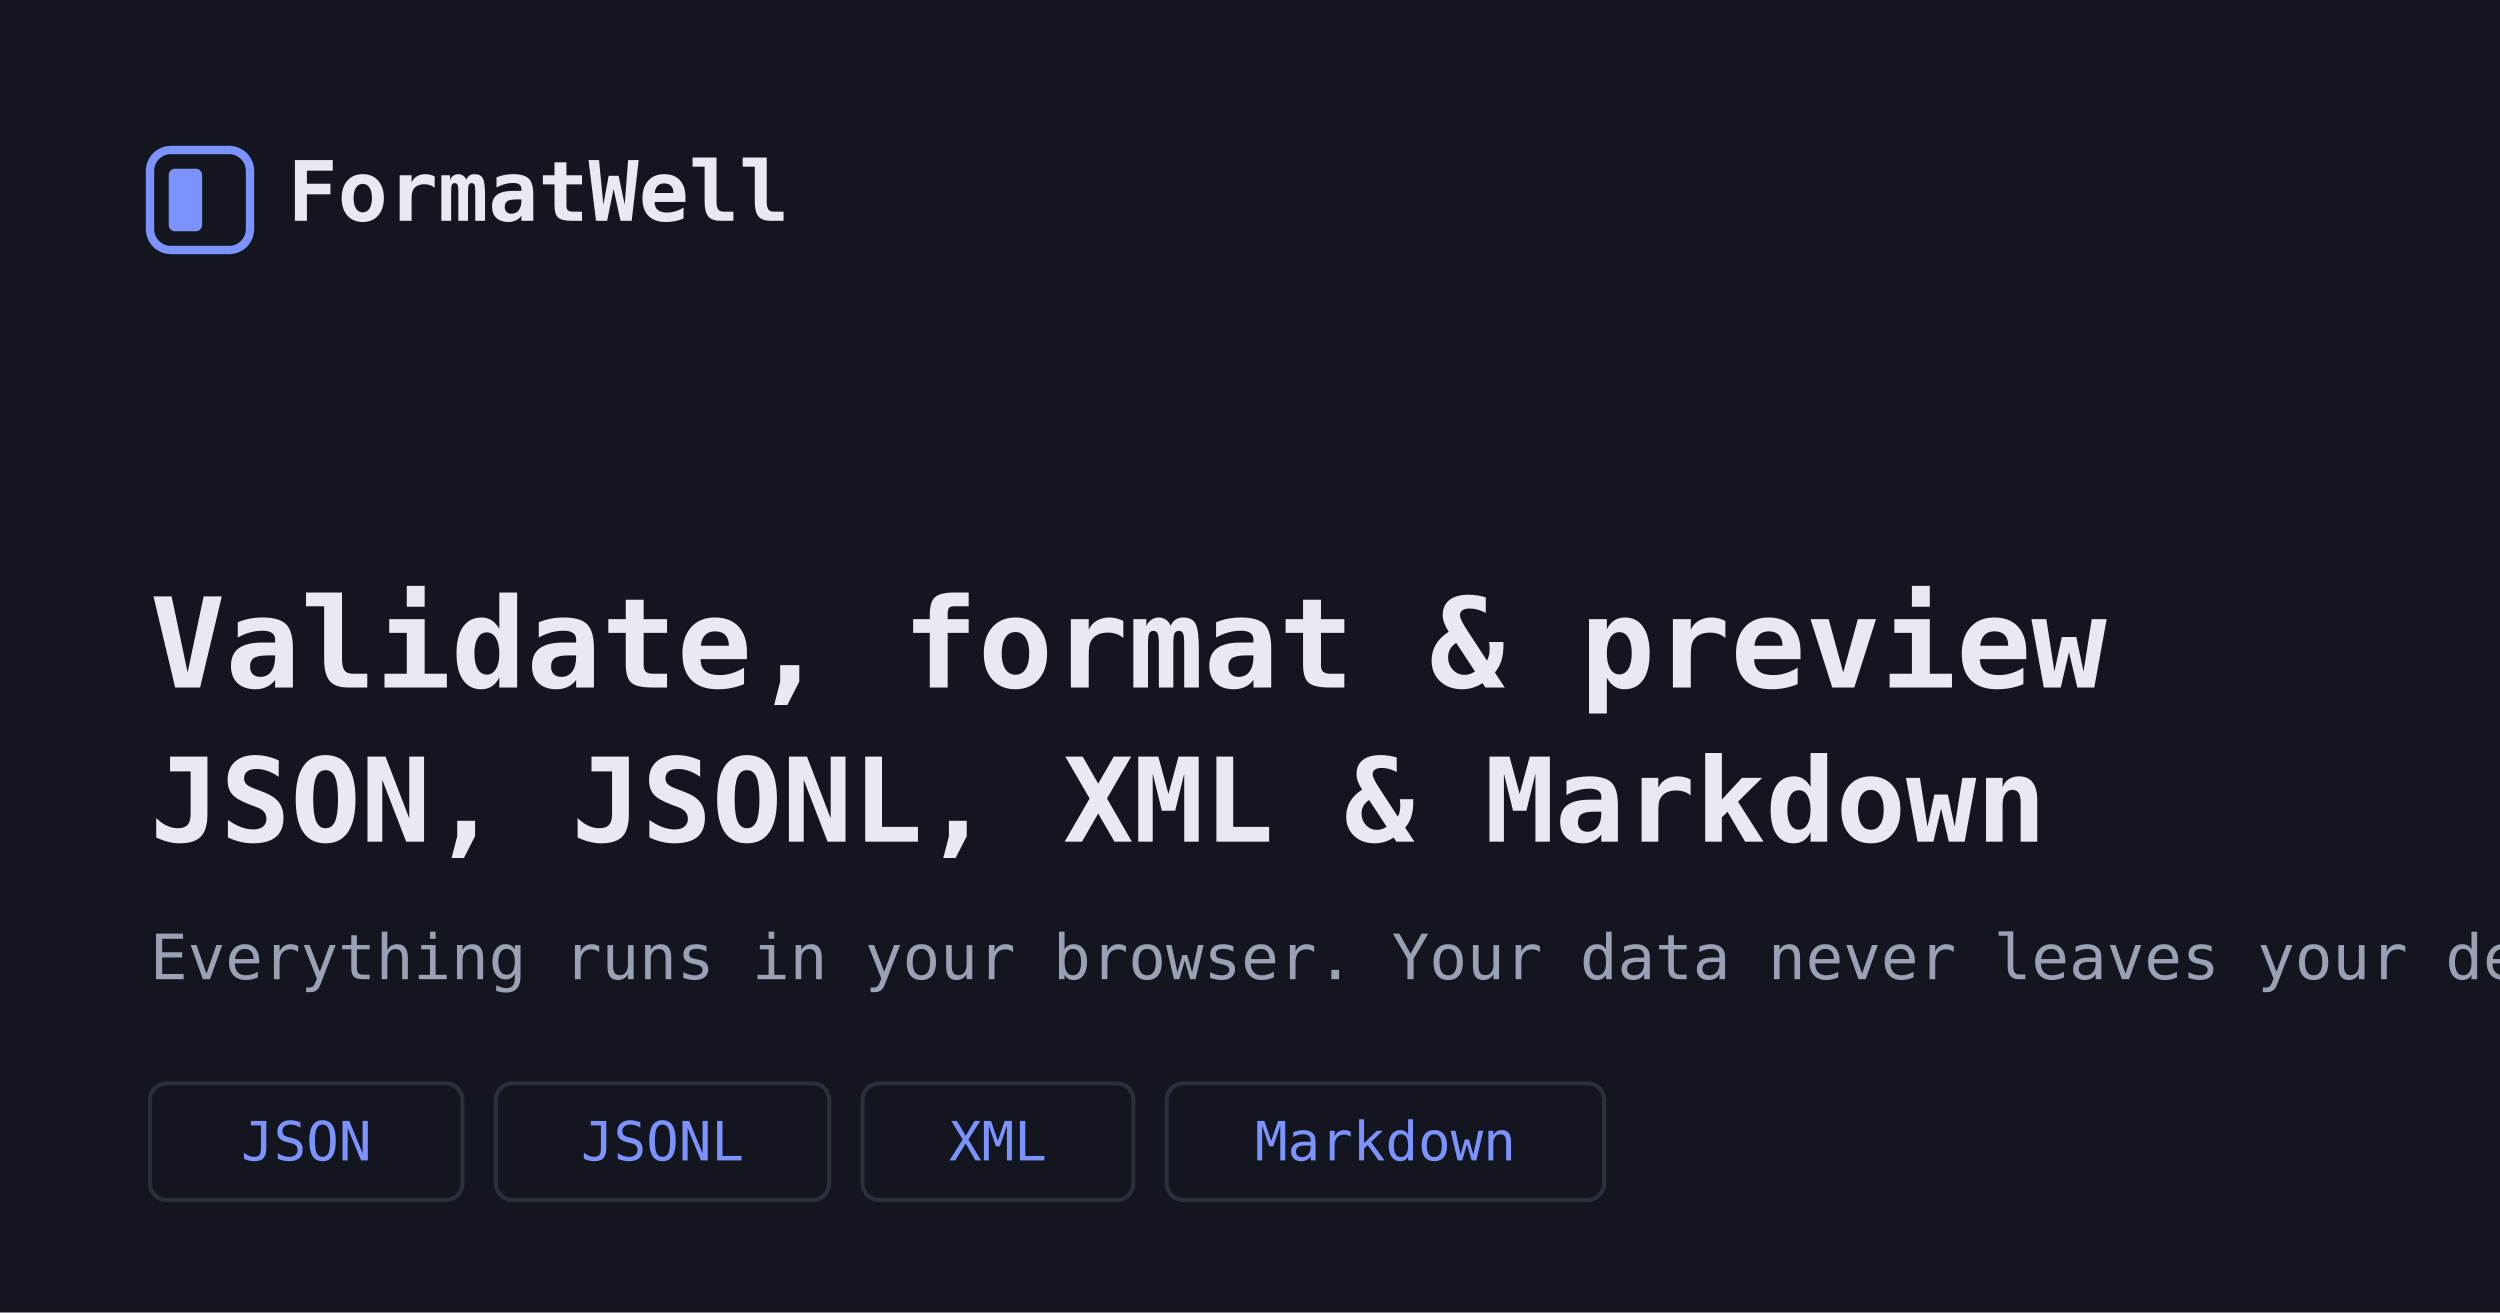
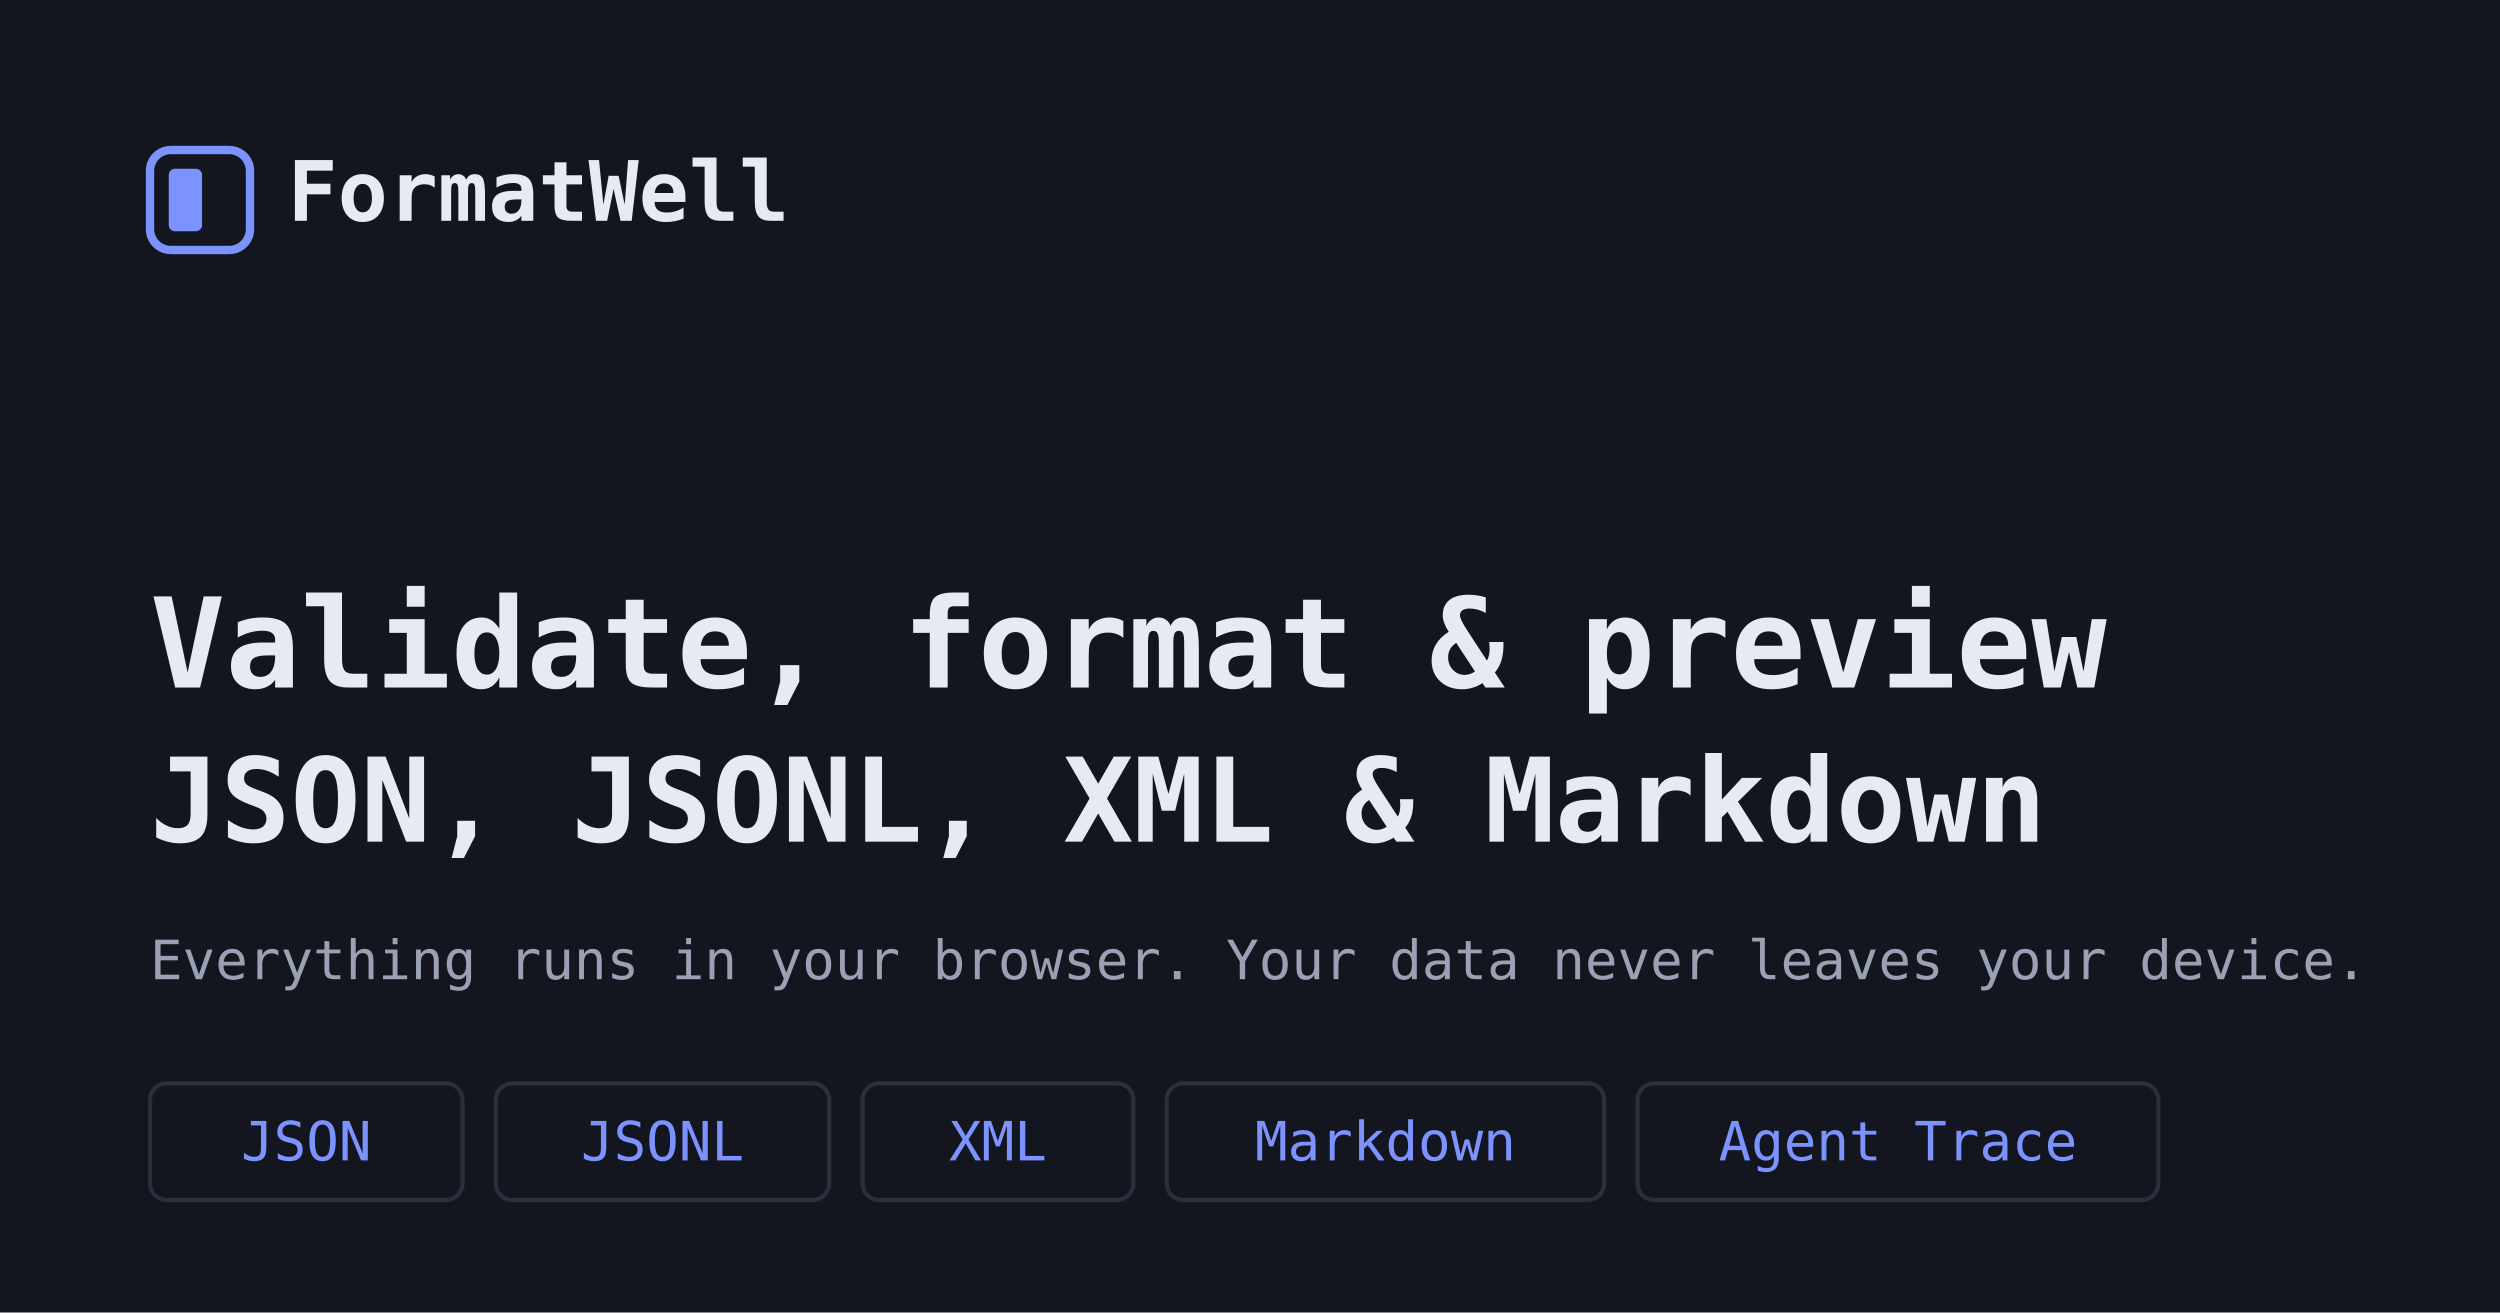
- <svg xmlns="http://www.w3.org/2000/svg" width="1200" height="630" viewBox="0 0 1200 630" font-family="ui-monospace, 'JetBrains Mono', monospace">
+ <svg xmlns="http://www.w3.org/2000/svg" width="1200" height="630" viewBox="0 0 1200 630" font-family="Consolas, 'Cascadia Mono', 'DejaVu Sans Mono', monospace">
  <rect width="1200" height="630" fill="#14161F" />
  <g transform="translate(72,72)">
    <rect x="0" y="0" width="48" height="48" rx="10" fill="none" stroke="#7C93FF" stroke-width="4" />
    <rect x="9" y="9" width="16" height="30" rx="3" fill="#7C93FF" />
    <text x="66" y="34" fill="#E8EAF2" font-size="40" font-weight="700">FormatWell</text>
  </g>
  <text x="72" y="330" fill="#E8EAF2" font-size="60" font-weight="700">Validate, format &amp; preview</text>
  <text x="72" y="404" fill="#E8EAF2" font-size="56" font-weight="700">JSON, JSONL, XML &amp; Markdown</text>
-   <text x="72" y="470" fill="#9AA1B5" font-size="30">Everything runs in your browser. Your data never leaves your device.</text>
+   <text x="72" y="470" fill="#9AA1B5" font-size="26">Everything runs in your browser. Your data never leaves your device.</text>
  <g transform="translate(72,520)" fill="#7C93FF" font-size="26">
    <g>
      <rect x="0" y="0" width="150" height="56" rx="8" fill="none" stroke="#2A2E3D" stroke-width="2" />
      <text x="75" y="37" text-anchor="middle">JSON</text>
    </g>
    <g transform="translate(166,0)">
      <rect x="0" y="0" width="160" height="56" rx="8" fill="none" stroke="#2A2E3D" stroke-width="2" />
      <text x="80" y="37" text-anchor="middle">JSONL</text>
    </g>
    <g transform="translate(342,0)">
      <rect x="0" y="0" width="130" height="56" rx="8" fill="none" stroke="#2A2E3D" stroke-width="2" />
      <text x="65" y="37" text-anchor="middle">XML</text>
    </g>
    <g transform="translate(488,0)">
      <rect x="0" y="0" width="210" height="56" rx="8" fill="none" stroke="#2A2E3D" stroke-width="2" />
      <text x="105" y="37" text-anchor="middle">Markdown</text>
    </g>
+     <g transform="translate(714,0)">
+       <rect x="0" y="0" width="250" height="56" rx="8" fill="none" stroke="#2A2E3D" stroke-width="2" />
+       <text x="125" y="37" text-anchor="middle">Agent Trace</text>
+     </g>
  </g>
</svg>
